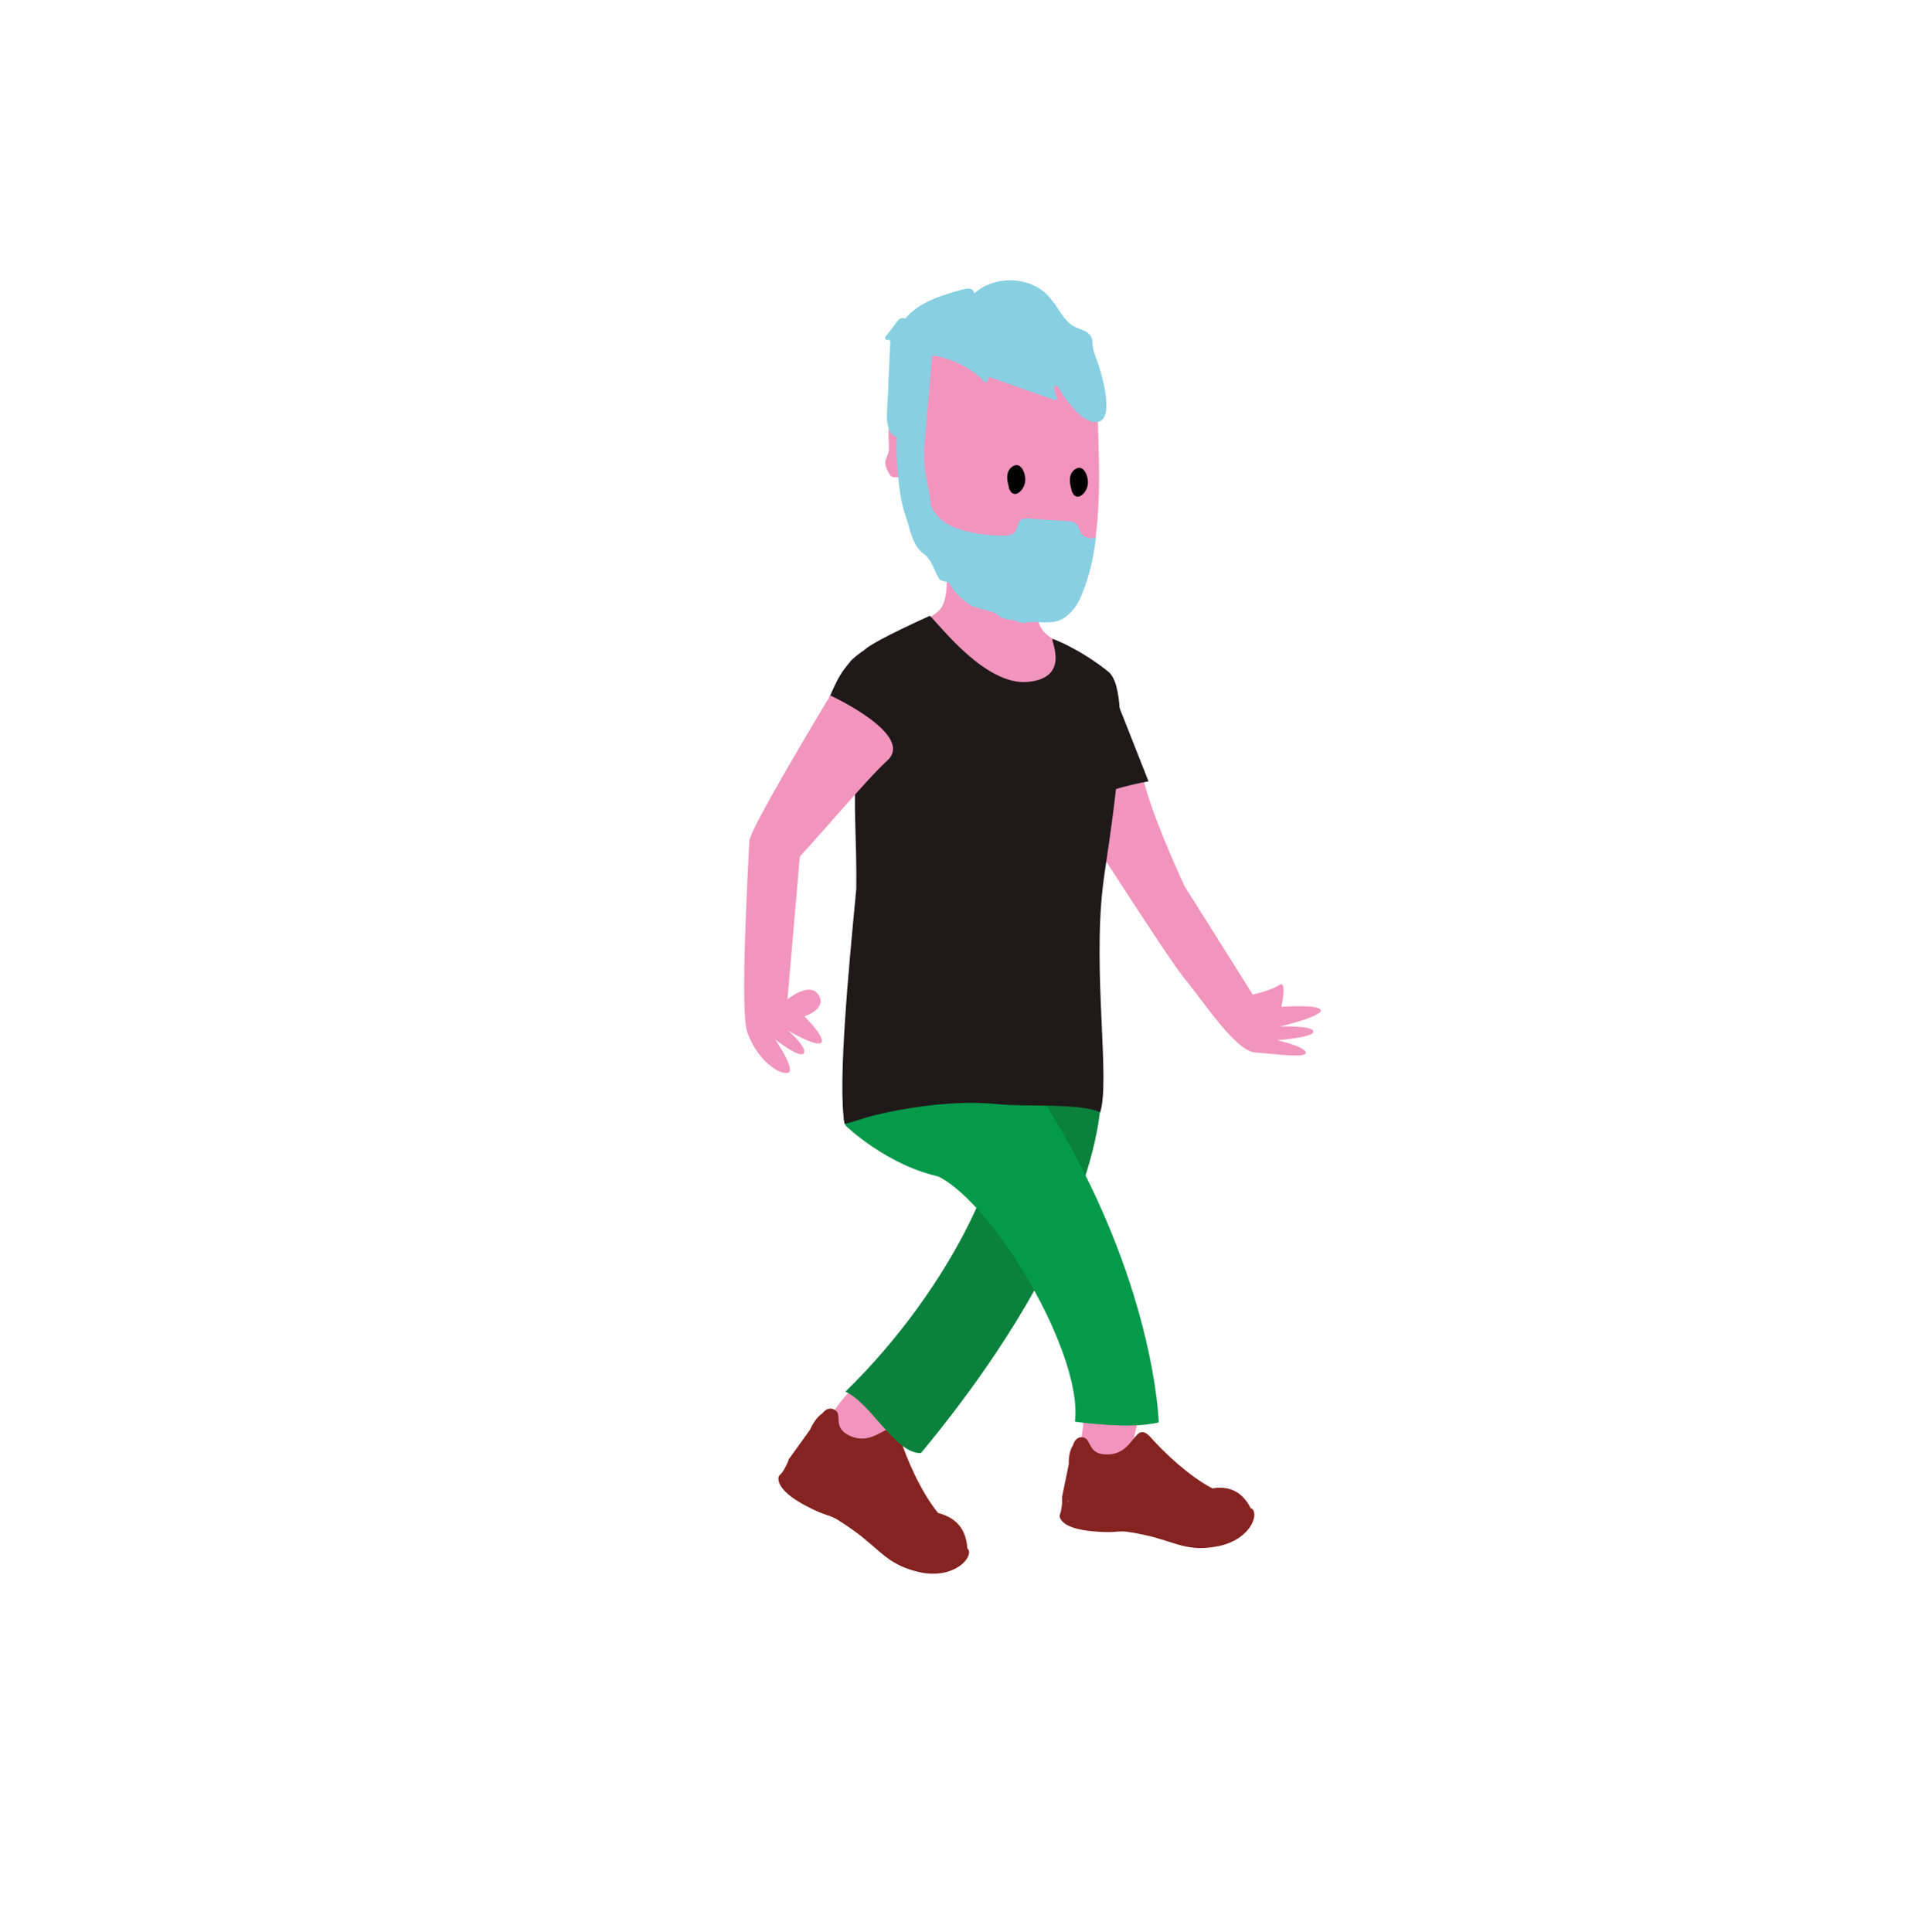
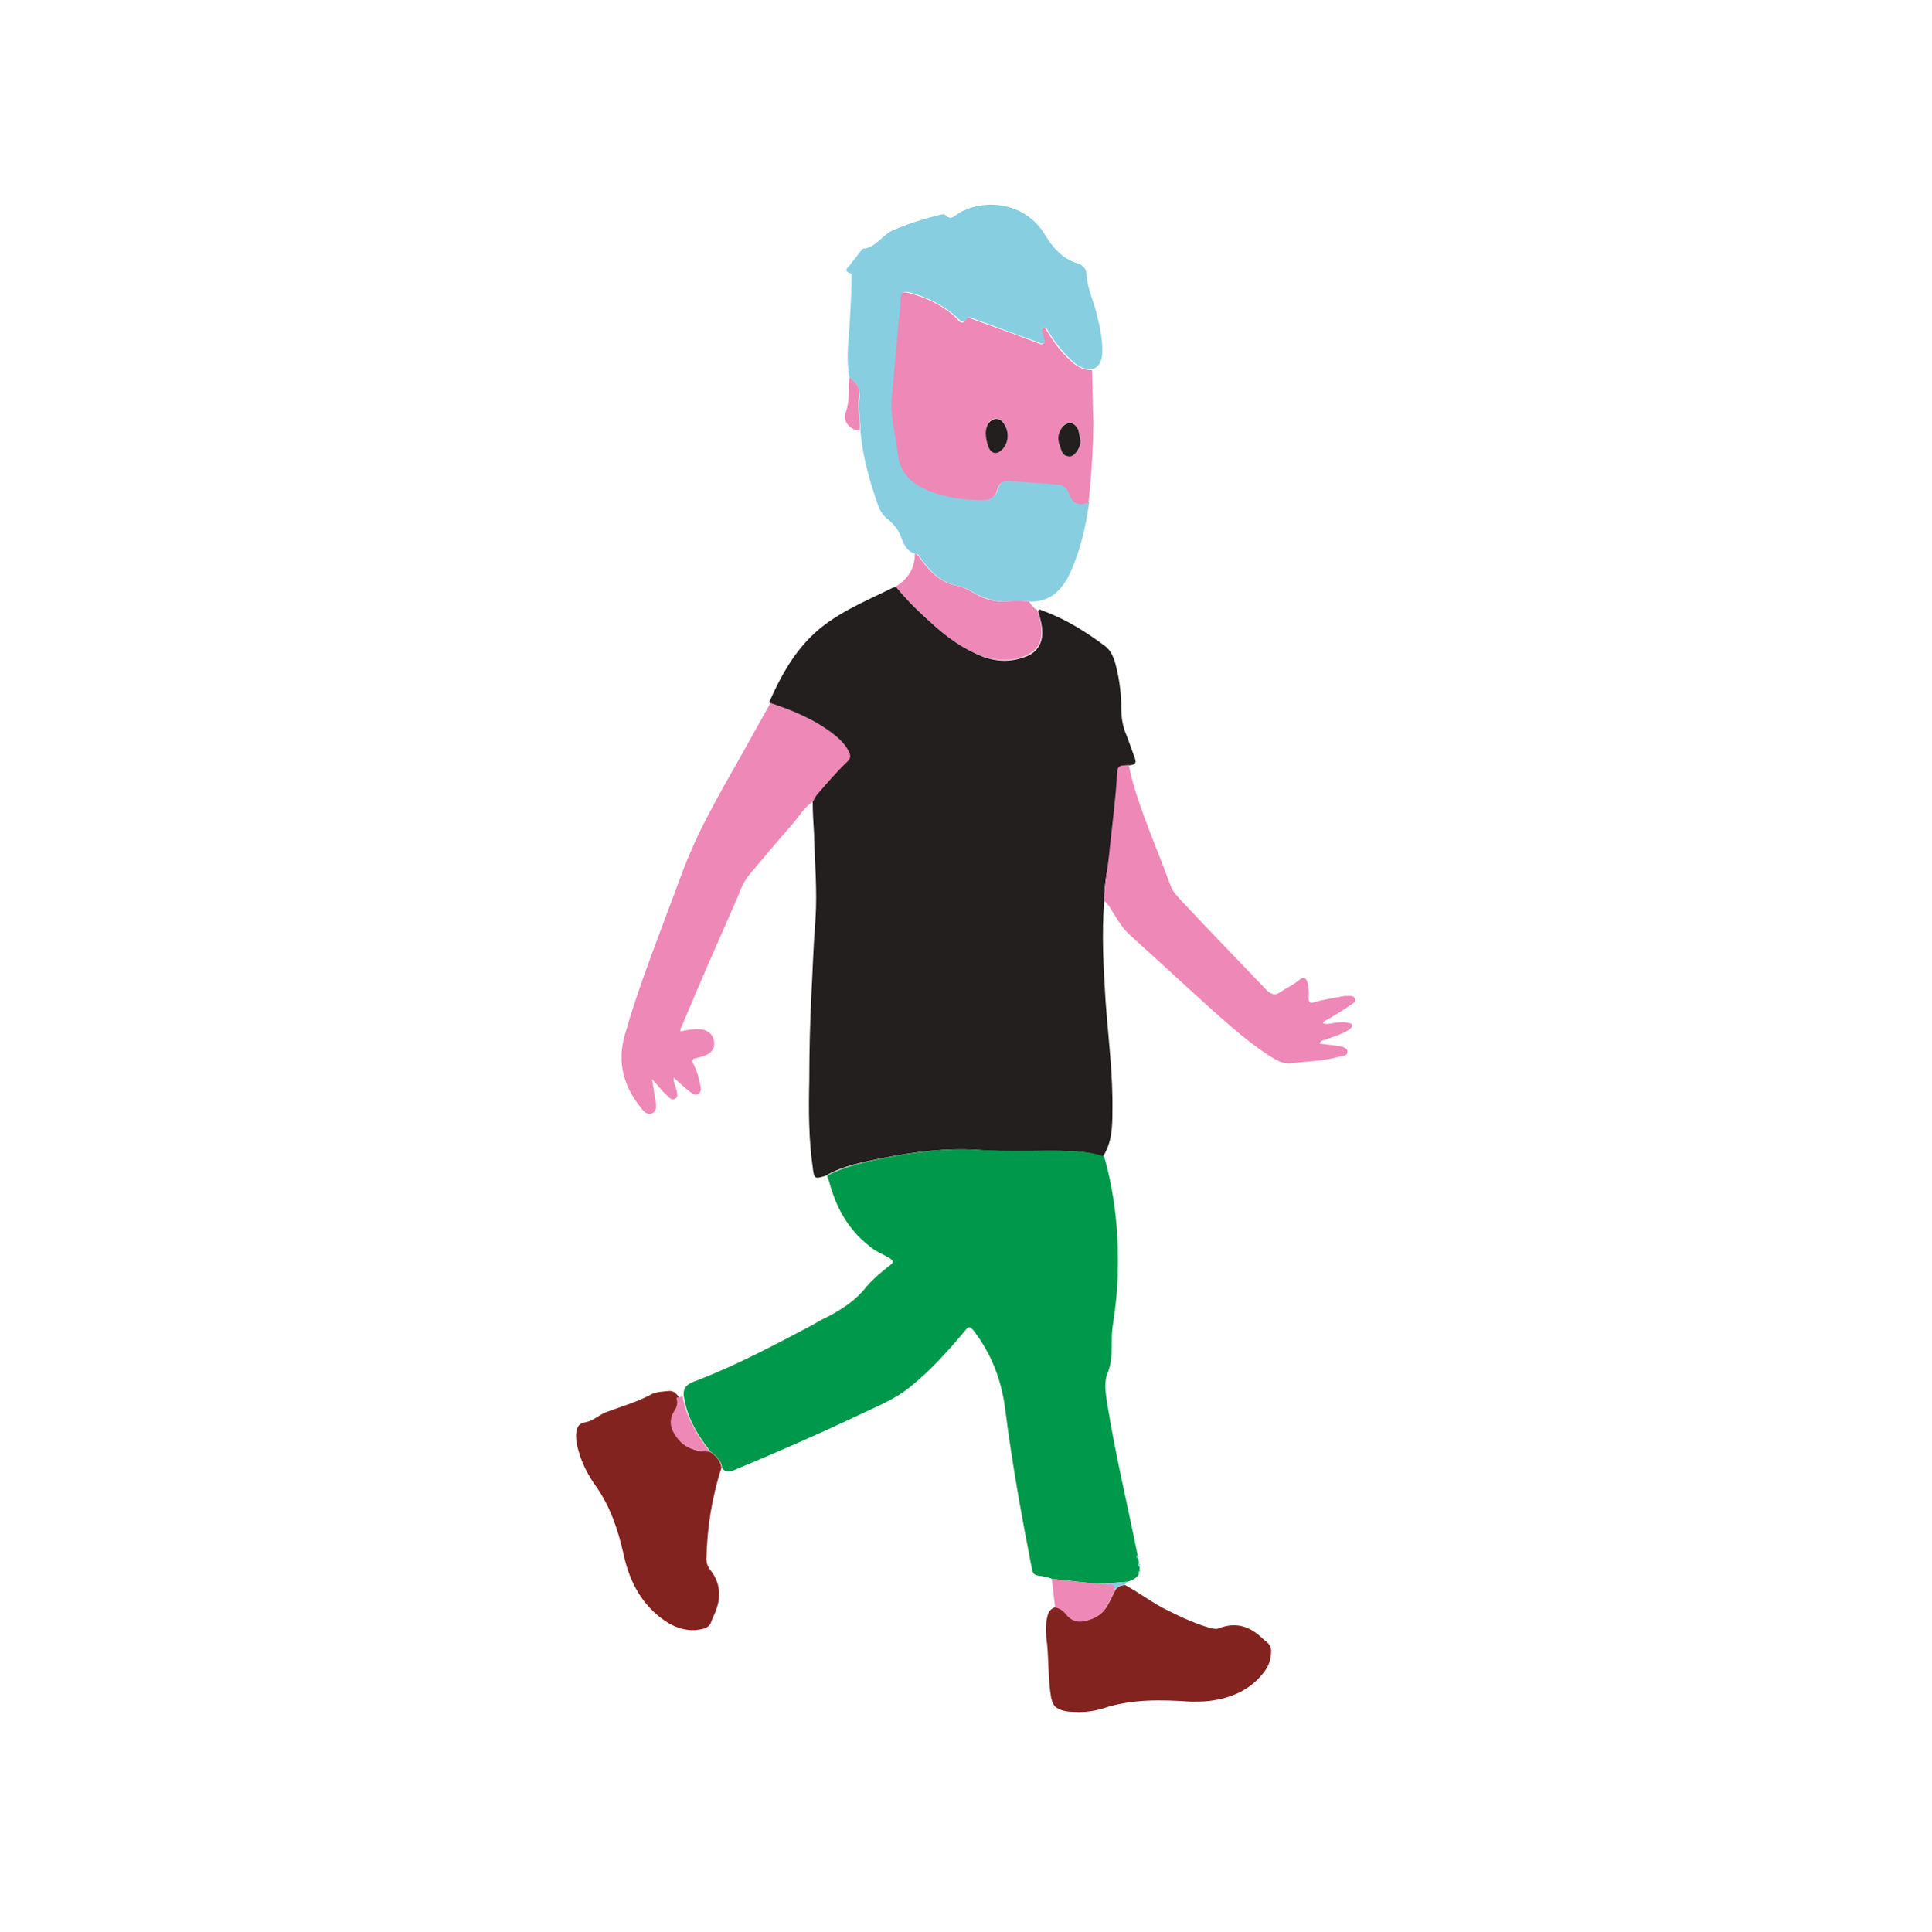
<svg xmlns="http://www.w3.org/2000/svg" version="1.1" id="Capa_1" x="0px" y="0px" viewBox="0 0 283.5 283.5" style="enable-background:new 0 0 283.5 283.5;" xml:space="preserve">
  <style type="text/css">
- 	.st0{fill:#F195BE;}
- 	.st1{fill:#1F1919;}
- 	.st2{fill:#852320;}
- 	.st3{fill:#0A813C;}
- 	.st4{fill:#04994B;}
- 	.st5{fill:#88CFE2;}
- 	.st6{fill:#020203;}
+ 	.st0{fill:#231F1F;}
+ 	.st1{fill:#00984A;}
+ 	.st2{fill:#87CEE1;}
+ 	.st3{fill:#EE88B6;}
+ 	.st4{fill:#83231F;}
</style>
-   <path class="st0" d="M156.2,116.8c0,0,15.2,23.9,17.8,27s7.3,10.4,10.2,10.7c2.9,0.2,7.7,0.9,7.5,0s-4.2-1.8-4.2-1.8  s5.5-0.4,5.3-1.3c-0.2-0.9-4.9-0.7-4.9-0.7s6.2-1.5,6-2.4s-5.8-0.5-5.8-0.5s0.9-4-0.3-3.2s-3.9,1.4-3.9,1.4l-10-15.9  c0,0-5.2-11.1-6.2-16.4s-12.2,2.4-12.2,2.4L156.2,116.8z" />
-   <path class="st1" d="M163,100.5l5.6,14.2c0,0-7.7,1.3-8.4,3.2C159.5,119.9,161.3,104.3,163,100.5z" />
  <g>
-     <path class="st0" d="M133.7,207.8c-0.9-1.4-2.3-2-4.5-2.9c-0.9-0.4-2-0.8-3.4-0.8c-0.3,0-0.6,0-1,0.1c-1.1,1.1-2.9,3.3-3.3,4.9   c-0.8,3.2,7.9,3.4,9.4,2.8c1.2-0.6-0.8-0.5,0.5-1.7C131,210.1,132.8,208.5,133.7,207.8z" />
-     <path class="st2" d="M142,227.3c-0.2-3.5-2.4-4.7-4.3-5.2c-2.6-3.2-4.7-8.2-5.5-10.8c-1.3-4.2-3.4,1.5-7.6-0.6   c-2.4-1.2-0.9-3-2-3.7s-1.9,0.5-1.9,0.5c-1.1,0.7-1.8,2.4-1.8,2.4l-3.1,4.3c-0.2,0.7-0.9,2-1.3,2.3s-0.8,2.1,3.7,4.5   c4.4,2.3,2.8,0.6,7,3.6c4.1,2.9,5.1,5.3,10.3,6.3C140.6,231.7,143.1,228.2,142,227.3z M116.4,214.8c0,0.2,0.1,0.4,0.2,0.6   C116.5,215.1,116.4,214.9,116.4,214.8z" />
+     <path class="st0" d="M162.1,132.3c-0.4,4.9-0.1,9.8,0.2,14.7c0.4,5.4,1.1,10.8,1,16.2c0,2.3-0.1,4.6-1.4,6.6   c-1.4-0.5-2.9-0.7-4.5-0.8c-4.6-0.2-9.2,0.2-13.9-0.2c-4.7-0.3-9.3,0.3-13.9,1.2c-2.9,0.6-5.8,1.1-8.4,2.6   c-1.6,0.5-1.7,0.5-1.9-1.3c-0.6-4.2-0.6-8.5-0.5-12.7c0-4.1,0.1-8.2,0.3-12.4c0.2-3.7,0.3-7.4,0.6-11.1c0.3-4.3-0.1-8.5-0.2-12.7   c-0.1-1.6-0.2-3.2-0.2-4.8c0.1-0.3,0.3-0.7,0.5-0.9c1.5-1.7,2.9-3.4,4.5-4.9c0.5-0.5,0.6-0.9,0.2-1.5c-0.6-1-1.3-1.8-2.2-2.5   c-2.8-2.1-6-3.4-9.3-4.6c0-0.1-0.1-0.2,0-0.3c1.5-3.4,3.3-6.7,6-9.4c3.4-3.4,7.8-5.1,12-7.2c0.2-0.1,0.4-0.1,0.6-0.1   c1.6,2,3.4,3.7,5.3,5.4c2.2,2,4.6,3.7,7.4,4.8c2.2,0.8,4.3,0.8,6.5-0.1c1.4-0.6,2.2-1.8,2.2-3.4c0-1.1-0.3-2.1-0.6-3.2   c0.2-0.4,0.5-0.1,0.8,0c3.3,1.2,6.3,3.1,9.1,5.2c1.1,0.9,1.4,2.3,1.7,3.6c0.4,1.8,0.6,3.6,0.6,5.4c0,1.4,0.2,2.8,0.8,4.1   c0.4,1.1,0.8,2.2,1.2,3.3c0.2,0.6,0.1,0.9-0.5,1c-0.7,0.2-1.7-0.3-1.7,1c-0.2,3.8-0.7,7.5-1.1,11.3   C162.6,127.1,162.1,129.6,162.1,132.3z" />
+     <path class="st1" d="M121.4,172.6c2.6-1.4,5.5-2,8.4-2.6c4.6-0.9,9.2-1.5,13.9-1.2c4.6,0.3,9.2,0,13.9,0.2c1.5,0.1,3,0.2,4.5,0.8   c1.5,5.3,2.1,10.8,2,16.3c0,2.7-0.3,5.5-0.7,8.2c-0.2,1.1-0.2,2.3-0.2,3.5c0,1.2-0.1,2.4-0.5,3.5c-0.7,1.5-0.4,3-0.2,4.5   c1.2,7.6,3,15,4.5,22.5c-0.1,0.2-0.1,0.4,0.1,0.5c0,0.2,0.1,0.4,0.1,0.6c-0.1,0.2-0.1,0.4,0.1,0.6c0,0.2,0,0.4,0,0.7   c-0.1,0.1-0.2,0.2-0.1,0.4c-0.4,0.6-1,0.9-1.7,1.1c-1.3,0.1-2.5,0.2-3.8,0.3c-2.4-0.1-4.8-0.5-7.2-0.7c-0.7-0.3-1.4-0.4-2.1-0.5   c-0.6-0.1-0.8-0.4-0.9-0.9c-1.5-7.7-2.9-15.4-3.9-23.2c-0.5-4.4-2-8.4-4.7-11.9c-0.5-0.6-0.7-0.6-1.2,0c-2.5,3-5.1,5.9-8.1,8.3   c-2.3,1.9-5.2,3-7.9,4.3c-5.9,2.8-11.9,5.4-17.9,7.9c-0.7,0.3-1.3,0.4-1.8-0.3c-0.1-1.1-0.9-1.8-1.7-2.4c-1.9-2.4-3.4-4.9-3.9-8   c-0.3-1.8,1-2.1,2.3-2.6c5.6-2.2,10.9-5,16.2-7.8c0.9-0.5,1.7-1,2.6-1.4c2.1-1.1,4.1-2.4,5.6-4.3c1-1.2,2.3-2.3,3.6-3.3   c0.5-0.4,0.5-0.6-0.1-1c-1-0.6-2.1-1-3-1.8c-3.1-2.4-4.9-5.7-5.9-9.5C121.6,173.2,121.5,172.9,121.4,172.6z" />
+     <path class="st2" d="M124.7,55.4c-0.6-3.1,0-6.2,0.1-9.2c0.1-1.8,0.2-3.6,0.2-5.4c0-0.2,0.1-0.6-0.2-0.7c-1-0.3-0.4-0.8-0.1-1.1   c0.5-0.7,1.1-1.4,1.7-2.2c0.1-0.1,0.2-0.3,0.4-0.3c1.8-0.2,2.7-2,4.3-2.7c2.3-1,4.6-1.7,7-2.3c0.2,0,0.5-0.1,0.6,0   c0.9,1,1.5,0.1,2.2-0.3c3.8-2.1,9.5-1.5,12.4,3.1c1.2,2,2.6,3.7,5,4.4c0.6,0.2,1.2,0.8,1.2,1.5c0.1,2.1,1,3.9,1.5,5.9   c0.5,2,0.9,3.9,0.8,5.9c-0.1,1-0.4,1.8-1.4,2.2c-1.4,0.1-2.4-0.6-3.3-1.5c-1.3-1.2-2.4-2.7-3.3-4.2c-0.1-0.2-0.2-0.5-0.6-0.4   c-0.2,0.1-0.2,0.4-0.1,0.6c0,0.2,0.1,0.4,0.2,0.6c0.1,0.3,0.4,0.7,0,1c-0.3,0.3-0.7,0-1-0.1c-3.1-1.1-6.2-2.3-9.3-3.4   c-0.3-0.1-0.8-0.4-1-0.1c-0.6,1-1.1,0.3-1.5-0.1c-2-1.8-4.4-3-7-3.7c-0.8-0.2-1.2,0-1.2,0.9c0,1.5-0.3,3.1-0.4,4.6   c-0.3,3.4-0.6,6.8-0.9,10.1c-0.2,2.8,0.6,5.4,0.9,8.1c0.3,2.4,1.6,3.9,3.6,4.9c2.8,1.3,5.8,1.7,8.9,1.8c1.1,0,1.8-0.4,2.1-1.5   c0.2-0.9,0.8-1.4,1.8-1.3c2.3,0.2,4.5,0.3,6.8,0.5c0.9,0.1,1.5,0.4,1.9,1.3c0.6,1.5,1.3,1.9,2.9,1.4c-0.5,3.6-1.3,7.2-2.9,10.6   c-1.2,2.4-2.9,4.1-5.8,4c-1.1-0.1-2.2-0.1-3.4,0c-1.5,0.1-3-0.4-4.3-1c-0.9-0.5-1.8-1.1-2.8-1.3c-2.5-0.4-4.1-2.1-5.5-4   c-0.2-0.3-0.3-0.7-0.8-0.7c-1.2-0.3-1.7-1.3-2.1-2.4c-0.4-1.1-1.1-2-2-2.7c-0.8-0.6-1.2-1.4-1.5-2.3c-1.2-3.5-2.2-7-2.5-10.7   c0-1.7-0.4-3.3-0.1-5C126.2,56.8,125.6,56.1,124.7,55.4z" />
+     <path class="st3" d="M159.8,73.8c-1.6,0.5-2.4,0.1-2.9-1.4c-0.3-0.9-1-1.3-1.9-1.3c-2.3-0.2-4.5-0.3-6.8-0.5   c-1-0.1-1.6,0.4-1.8,1.3c-0.3,1.1-1,1.5-2.1,1.5c-3.1,0-6.1-0.4-8.9-1.8c-2-1-3.3-2.5-3.6-4.9c-0.3-2.7-1.1-5.4-0.9-8.1   c0.3-3.4,0.6-6.8,0.9-10.1c0.1-1.5,0.4-3.1,0.4-4.6c0-1,0.4-1.1,1.2-0.9c2.6,0.7,5,1.8,7,3.7c0.4,0.4,0.8,1.2,1.5,0.1   c0.2-0.3,0.7,0,1,0.1c3.1,1.1,6.2,2.2,9.3,3.4c0.3,0.1,0.7,0.4,1,0.1c0.4-0.3,0-0.7,0-1c0-0.2-0.1-0.4-0.2-0.6   c0-0.2-0.1-0.5,0.1-0.6c0.3-0.2,0.5,0.2,0.6,0.4c0.9,1.5,2,3,3.3,4.2c0.9,0.9,2,1.6,3.3,1.5c0.1,2.5,0.1,5,0.2,7.5   C160.5,65.8,160.2,69.8,159.8,73.8z M144.7,63.6c0,0.6,0.2,1.5,0.4,1.9c0.4,1,1.3,1.1,2,0.4c0.9-0.9,1.1-2.3,0.4-3.6   c-0.6-1.1-1.8-1.2-2.5-0.1C144.8,62.7,144.7,63.2,144.7,63.6z M158.6,64.6c0-0.6-0.1-1-0.3-1.5c-0.3-0.5-0.6-1.1-1.3-1   c-0.7,0-1.2,0.5-1.4,1.2c-0.2,0.6-0.2,1.3-0.1,1.9c0.2,0.8,0.3,1.7,1.4,1.8c0.7,0,1.6-0.9,1.7-1.9   C158.6,64.8,158.5,64.6,158.6,64.6z" />
+     <path class="st3" d="M113.1,103.2c3.3,1.1,6.5,2.4,9.3,4.6c0.9,0.7,1.7,1.5,2.2,2.5c0.3,0.6,0.3,1-0.2,1.5   c-1.6,1.5-3.1,3.3-4.5,4.9c-0.2,0.3-0.4,0.6-0.5,0.9c-1.3,0.9-2.1,2.2-3,3.3c-2.2,2.5-4.3,5-6.4,7.5c-1.1,1.3-1.5,2.9-2.2,4.4   c-2.6,5.9-5.2,11.8-7.7,17.8c-0.1,0.2-0.3,0.5-0.2,0.8c1-0.2,2-0.4,3-0.3c1,0.1,1.7,0.7,1.9,1.6c0.2,1-0.2,1.8-1.2,2.2   c-0.4,0.2-0.9,0.3-1.3,0.4c-0.7,0.1-0.8,0.4-0.5,0.9c0.5,1,0.8,2,1,3.1c0.1,0.4,0.2,1-0.3,1.3c-0.5,0.3-0.9-0.1-1.3-0.4   c-0.8-0.6-1.5-1.3-2.3-2c-0.1,0.7,0.3,1.2,0.4,1.8c0.1,0.5,0.3,1-0.2,1.3c-0.5,0.3-0.9-0.2-1.2-0.5c-0.8-0.7-1.4-1.6-2.2-2.4   c0.2,1,0.3,2,0.5,3c0.1,0.7,0.3,1.6-0.4,2c-0.8,0.4-1.4-0.3-1.8-0.9c-2.5-3.1-3.4-6.6-2.3-10.5c1.8-6.4,4.2-12.5,6.5-18.7   c1.1-2.8,2-5.6,3.2-8.3c1.4-3.3,3.1-6.4,4.8-9.5C108.5,111.5,110.8,107.3,113.1,103.2z M98.7,157.9L98.7,157.9L98.7,157.9   L98.7,157.9z" />
+     <path class="st4" d="M104.2,213.1c0.9,0.6,1.6,1.3,1.7,2.4c-1.4,4.3-2.1,8.8-2.2,13.3c0,0.7,0.2,1.2,0.6,1.7   c1.4,1.8,1.6,3.8,0.8,5.9c-0.2,0.6-0.5,1.1-0.7,1.7c-0.2,0.7-0.9,1-1.6,1.1c-2.2,0.4-4.1-0.4-5.8-1.7c-3.1-2.4-4.7-5.7-5.5-9.5   c-0.8-3.5-1.9-6.8-4-9.8c-1.3-1.8-2.3-3.8-2.8-6.1c-0.1-0.6-0.2-1.2-0.1-1.8c0.1-0.8,0.4-1.4,1.3-1.5c1.2-0.2,2-1.1,3.1-1.5   c2.1-0.8,4.3-1.4,6.4-2.5c0.8-0.5,1.8-0.5,2.7-0.6c0.7-0.1,1.1,0.3,1.5,0.8c0.2,0.7,0,1.3-0.3,1.9c-0.9,1.4-0.6,2.7,0.4,4   C100.7,212.7,102.3,213.1,104.2,213.1z" />
+     <path class="st3" d="M162.1,132.3c0-2.6,0.6-5.2,0.8-7.7c0.4-3.8,0.9-7.5,1.1-11.3c0.1-1.3,1.1-0.8,1.7-1c0.5,2.6,1.4,5.2,2.3,7.7   c1.2,3.3,2.6,6.6,3.8,9.9c0.3,1,1,1.6,1.6,2.3c4.1,4.4,8.3,8.7,12.5,13.1c0.7,0.7,1.3,0.9,2.1,0.3c0.9-0.6,2-1.1,2.8-1.8   c0.6-0.5,0.9-0.2,1.1,0.3c0.2,0.7,0.3,1.5,0.2,2.3c0,0.7,0.2,1,0.9,0.7c1.4-0.4,2.9-0.6,4.4-0.9c0.1,0,0.3,0,0.4,0   c0.4,0,0.9-0.1,1.1,0.4c0.2,0.5-0.3,0.7-0.6,0.9c-1.1,0.8-2.3,1.5-3.5,2.2c-0.2,0.1-0.5,0.2-0.6,0.5c0.8,0.3,1.5-0.1,2.2-0.1   c0.4,0,0.8-0.1,1.2,0c0.3,0.1,0.8,0,0.9,0.4c0,0.4-0.4,0.6-0.7,0.8c-1,0.6-2.1,0.9-3.2,1.3c-0.3,0.1-0.7,0.1-0.9,0.6   c0.9,0.1,1.7,0.2,2.5,0.3c0.6,0.1,1.6,0.2,1.6,0.9c0,0.7-0.9,0.6-1.5,0.8c-2.3,0.6-4.6,0.6-6.9,0.9c-1.2,0.1-2.2-0.6-3.2-1.2   c-2.9-1.9-5.5-4.2-8.1-6.5c-4.1-3.7-8.2-7.5-12.3-11.2c-1.3-1.2-2.1-2.8-3-4.2C162.5,132.7,162.4,132.4,162.1,132.3z" />
+     <path class="st4" d="M165.2,232.7c2.2,1.2,4.1,2.7,6.4,3.8c2,1,4,1.9,6.1,2.5c0.5,0.1,0.9,0.2,1.3,0c2.4-0.9,4.4-0.3,6.2,1.4   c0.6,0.6,1.4,0.9,1.4,1.9c0,1.2-0.3,2.2-1,3.1c-2,2.7-4.9,3.9-8.1,4.3c-0.9,0.1-1.8,0.1-2.7,0.1c-4.4-0.3-8.7-0.4-12.9,1   c-1.3,0.4-2.8,0.6-4.2,0.5c-0.8,0-1.7-0.1-2.4-0.5c-0.6-0.3-0.8-0.8-1-1.6c-0.5-2.9-0.3-5.9-0.7-8.8c-0.1-1.1-0.1-2.2,0.2-3.3   c0.2-0.7,0.6-1,1.2-1.2c0.7,0.1,1.2,0.5,1.6,1c0.7,0.9,1.6,1.2,2.7,1c1.4-0.3,2.5-0.9,3.2-2.1c0.5-0.8,0.8-1.6,1.3-2.5   C164.1,232.9,164.6,232.7,165.2,232.7z" />
+     <path class="st3" d="M134.3,81.3c0.4,0,0.6,0.4,0.8,0.7c1.4,1.9,3,3.6,5.5,4c1,0.2,1.9,0.8,2.8,1.3c1.3,0.7,2.8,1.1,4.3,1   c1.1-0.1,2.2-0.1,3.4,0c0.3,0.6,0.7,1,1.2,1.3c0.3,1,0.6,2.1,0.6,3.2c0,1.6-0.7,2.7-2.2,3.4c-2.1,0.9-4.3,0.9-6.5,0.1   c-2.8-1-5.2-2.8-7.4-4.8c-1.9-1.7-3.7-3.5-5.3-5.4C133.3,85,134.3,83.4,134.3,81.3z" />
+     <path class="st3" d="M163.7,233.4c-0.4,0.8-0.8,1.7-1.3,2.5c-0.7,1.2-1.9,1.8-3.2,2.1c-1.1,0.2-2-0.1-2.7-1c-0.4-0.5-0.9-0.9-1.6-1   c-0.2-1.4-0.3-2.8-0.5-4.2c2.4,0.2,4.8,0.6,7.2,0.7c0.4,0,0.8,0.1,1.1,0.1C163.4,232.5,163.7,232.7,163.7,233.4z" />
+     <path class="st3" d="M104.2,213.1c-1.9,0-3.6-0.4-4.8-2c-1-1.3-1.3-2.6-0.4-4c0.4-0.6,0.5-1.2,0.3-1.9c0.3-0.1,0.6-0.1,0.9-0.2   C100.8,208.2,102.3,210.7,104.2,213.1z" />
+     <path class="st3" d="M124.7,55.4c0.9,0.7,1.6,1.4,1.4,2.8c-0.3,1.7,0.2,3.3,0.1,5c-1.3,0-2.5-1.3-2.1-2.5   C124.8,58.9,124.5,57.1,124.7,55.4z" />
+     <path class="st2" d="M163.7,233.4c0-0.6-0.3-0.9-1-0.8c-0.4,0-0.8,0-1.1-0.1c1.3-0.1,2.5-0.2,3.8-0.3c-0.1,0.2-0.2,0.4-0.3,0.5   C164.6,232.7,164.1,232.9,163.7,233.4z" />
+     <path class="st2" d="M167,228.8c-0.2-0.2-0.2-0.3-0.1-0.5C167.2,228.4,167.2,228.6,167,228.8z" />
+     <path class="st2" d="M167.2,230c-0.2-0.2-0.2-0.3-0.1-0.6C167.4,229.6,167.4,229.8,167.2,230z" />
+     <path class="st2" d="M167.1,231c0-0.1,0-0.3,0.1-0.4C167.4,230.8,167.3,230.9,167.1,231z" />
+     <path class="st0" d="M144.7,63.6c0-0.4,0.1-0.9,0.3-1.3c0.7-1.1,1.9-1.1,2.5,0.1c0.7,1.2,0.5,2.7-0.4,3.6c-0.8,0.8-1.6,0.6-2-0.4   C144.9,65.1,144.7,64.3,144.7,63.6z" />
+     <path class="st0" d="M158.6,64.6c0,0.1,0,0.3,0,0.5c-0.2,1-1,2-1.7,1.9c-1.1-0.1-1.1-1-1.4-1.8c-0.2-0.6-0.2-1.3,0.1-1.9   c0.3-0.7,0.7-1.1,1.4-1.2c0.7,0,1,0.5,1.3,1C158.4,63.5,158.5,64,158.6,64.6z" />
  </g>
-   <path class="st3" d="M124.1,204.3c3.7,1.6,7.4,9.2,11.1,9c27.1-32.7,26.4-52.3,26.4-52.3l-14.8-1.5  C149.4,168.4,139.8,189,124.1,204.3z" />
-   <path class="st0" d="M167.6,202.1c-1,0.5-0.2,1.3-1,1.5c-2.5,0.6-4.4,0.8-6.9,0.6c0,0,0,0.1-0.1,0.1c-0.1,0.1-0.2,0.1-0.3,0.2  c0,6.3-1.7,11.9-1.7,11.9s3.1,1,7.9-2.4C165.7,214.1,168,206.5,167.6,202.1z" />
-   <path class="st2" d="M183.6,221.4c-1.5-3-3.9-3.2-5.6-2.9c-3.5-1.8-7.1-5.3-8.9-7.3c-2.7-3.2-2.3,2.6-6.9,2.3  c-2.5-0.1-2-2.3-3.2-2.5s-1.5,1.2-1.5,1.2c-0.7,1-0.6,2.7-0.6,2.7l-1,4.9c0.1,0.7-0.1,2.1-0.3,2.5s0.1,2.1,4.9,2.5  c4.7,0.4,2.7-0.5,7.4,0.5s6.4,2.7,11.3,1.6C184,225.7,184.9,221.8,183.6,221.4z M156.7,220.2c0.1,0.2,0.2,0.3,0.4,0.4  C156.9,220.5,156.7,220.4,156.7,220.2z" />
-   <path class="st1" d="M134.6,95.4c-3.8-2.4-7-0.9-9.6,1.5c-1.6,1.9-2,2.6-3.3,5.6c0,0,9,5.2,9,9.3c0,2.3,4.4-2.3,7.4-8.1  C138.5,100.6,137.3,97.1,134.6,95.4z" />
-   <path class="st4" d="M152,162.8c1.9-0.4,3.8-0.7,5.7-0.9c-5.7-1.8-18.7-5.3-26.3-3c-9.9,2.9-7.2,6.4-7.2,6.4s6.1,5.9,14,7.5  C138.8,166.3,146.6,163.9,152,162.8z" />
-   <path class="st4" d="M143.3,161.4c-5.3,1.9-4.7,5.2-7.3,10.7c8,1.4,23.1,26,21.8,36.6c0,0,8.2,1.2,12.3,0.1c0,0-0.5-20.7-16.4-46.4  C152.5,162.8,144.4,161,143.3,161.4z" />
-   <path class="st0" d="M153.1,84.9c0.5-3.2,2.4-6.2,2.4-9.3c-1.4,0.6-2.6,1.9-3.7,2.8c-1.7,1.4-3.4,2.7-5.2,4.1  c-1.7,1.4-0.4-3.2-2.2-2c-1.1,0.7-4-1.9-5.2-1.3c-0.3,8.5,0.2,9.9-2.9,11.5c-0.9,2.8-4.5,7.2-5.7,9.9c5.1,3,25.6,7.4,26.2-5.8  C150.4,92.6,152.5,89.3,153.1,84.9z" />
-   <path class="st0" d="M130.5,65.6c-0.4-5.9,1.2-3.3,1.5-6.6c0.2-2.5,0.7-7.7,2.9-9c2.2-1.2,4.7-1.7,7.3-1.8c4.2-0.2,8.5,0.4,12.5,2  c2.3,0.9,4.7,2.4,5.7,4.7c0.7,1.5,0.7,3.1,0.7,4.7c0.2,8,0.7,14.8-0.8,22.7c-0.4,1.9-1.3,5.2-2.7,6.6c-1.9,1.9-4.9,2-7.6,2  c-1.5-0.8-2.8-2.1-4.1-3.2c-1.8-1.5-3.4-3.2-5-4.8c-1.6-1.6-3.2-3.1-4.8-4.7c-0.7-0.8-1.6-1.6-2.5-2.1c0-0.3,0.1-0.5,0.2-0.8  c-1-0.1-1.4-1.3-1.4-2.2c0-1,0.3-2-0.2-2.8c-0.3-0.5-1.1,0-1.5-0.5C129.1,67.3,130.6,67.4,130.5,65.6z" />
-   <path class="st5" d="M154.7,56.9c0.1,0.5,0.2,1,0.4,1.4c0.1,0.2-0.1,0.5-0.4,0.4c-3.1-1.1-6.2-2.2-9.3-3.3c-0.2-0.1-0.4,0.1-0.4,0.3  l0,0c0.1,0.3-0.3,0.5-0.5,0.3c-2-2-4.6-3.3-7.4-3.8c-0.2,0-0.3,0.1-0.3,0.3c-0.3,3.5-0.6,7-0.9,10.5c-0.2,2.1-0.4,4.1-0.1,6.2  c0.3,2.1,1.1,4.3,0.7,6.4c0,0.1-0.1,0.2-0.2,0.2c-1.5,0.5-2.7-1.4-3.1-3c-0.6-2.7-1-5.5-1-8.3c0-0.2-0.1-0.3-0.3-0.3  c-1.3,0-1.8-2-1.7-3.4c0.2-3.5,0.3-7.1,0.5-10.6c0-0.2-0.2-0.4-0.4-0.3l0,0c-0.3,0.1-0.5-0.3-0.3-0.5c0.6-0.7,1-1.3,1.7-2.2  c0.2-0.3,0.6-0.6,1-0.5s0.1,0.9-0.2,0.6c1.9-2.8,5.5-3.9,8.8-4.8c0.5-0.1,1.1-0.3,1.5,0.1c0.4,0.3,0.2,1.2-0.3,1  c2.9-3.3,8.9-3.3,11.7,0.2c1.2,1.4,1.9,3.3,3.6,4.2c0.9,0.4,2,0.6,2.4,1.5c0.2,0.4,0.2,0.9,0.2,1.3c0.1,0.7,0.3,1.3,0.6,2  c0.6,1.7,2.7,8.4,0.3,9.1c-2.1,0.6-4.7-2.9-6-5.1C155.1,56.5,154.7,56.6,154.7,56.9z" />
-   <path class="st5" d="M131.8,69.4c0.2,2.1,0.4,4.2,1.1,6.2s1,4.5,2.7,5.7c1.3,1,1.4,2.3,2.3,3.7c0.3,0.4,1.3,0.3,1.5,0.7  c0.6,1.2,1.7,2.1,2.7,2.9c0.9,0.8,3.5,0.9,4.4,1.7c0.2,0.2,0.4,0.3,0.6,0.4c0.6,0.3,1.5,0.2,2.1,0.5c0.5,0.2,0.9,0.3,1.4,0.2  c1.5-0.3,3.8,0.4,5.5-0.6c0.9-0.6,1.8-1.6,2.3-2.6c1.4-3,2.1-6.1,2.5-9.4c-0.8,0.5-1.9,0.1-2.3-0.7c-0.2-0.4-0.3-0.9-0.6-1.2  c-0.3-0.3-0.9-0.4-1.3-0.4c-1.9-0.1-3.7-0.2-5.6-0.4c-0.4,0-0.9,0-1.2,0.2c-0.6,0.4-0.5,1.5-1.1,2c-0.3,0.2-0.7,0.3-1.1,0.3  c-2.2,0.1-4.4-0.2-6.5-0.8c-1-0.3-2-0.7-2.9-1.4c-1.7-1.4-2.3-3.6-2.7-5.7c-0.7-3.8-1-7.8-0.7-11.7c0-0.7-0.3-3-1.6-2  c-0.6,0.5-1,2.8-1.2,3.6C131.5,63.5,131.5,66.5,131.8,69.4z" />
-   <path class="st6" d="M148.4,72.2c-0.1-0.2-0.3-0.4-0.3-0.7c-0.3-1-0.5-2.3,0.5-3c1.3-0.9,2,1.1,1.9,2.1  C150.4,71.9,149.1,73.1,148.4,72.2z" />
-   <path class="st6" d="M157.6,72.6c-0.1-0.2-0.3-0.4-0.3-0.7c-0.3-1-0.5-2.3,0.5-3c1.3-0.9,2,1.1,1.9,2.1  C159.6,72.3,158.3,73.5,157.6,72.6z" />
-   <path class="st1" d="M162.7,98.6c-4.1-3.3-8.2-4.9-8.2-4.8c-0.2,0.4,2.6,5.7-3.6,6.3c-6.2,0.6-12.9-8.3-14.4-9.7c0,0-8.1,3.6-9.6,5  c-2.9,5.8-0.7,10.6-1.2,16.9c-0.5,5.7,0.1,11.1,0,18.2c-1,10.5-2.8,28.8-1.7,34.5c2.4-0.6,2.6-1,7.7-2c4.8-0.9,10.1-1.4,14.9-0.9  c3.6,0.4,12.3-0.2,14.9,1.2c1.5-4.6-1.1-20.5,0.4-33.2C162.4,125.4,166.8,101.9,162.7,98.6z" />
-   <path class="st0" d="M121.9,102.1l-0.5,0.8c0,0-11.7,19.4-11.3,20.4c0.4,2.2,1.2,2.4,3.2,3.1c0.5,0.2,2.4,0.3,3,0.5  c3-3,11-12.6,13.9-15.2C134.5,107.9,121.9,102.1,121.9,102.1z" />
-   <path class="st0" d="M118.1,149.2c0,0,3.1-1,2.2-2.9c-1.2-2.5-4.7,0.4-4.7,0.4l2-23.1c-0.9-2.4-5.7-2.1-7.6-0.3v0.1  c-0.2,4.6-1.4,25.1-0.3,28.1c1.7,4.9,5.7,6.7,6.2,5.8s-2.1-4.7-2.1-4.7s3.7,2.9,4.2,2s-2.3-3.3-2.3-3.3s4.4,2.6,4.9,1.7  C121.1,152.2,118.1,149.2,118.1,149.2z" />
</svg>
